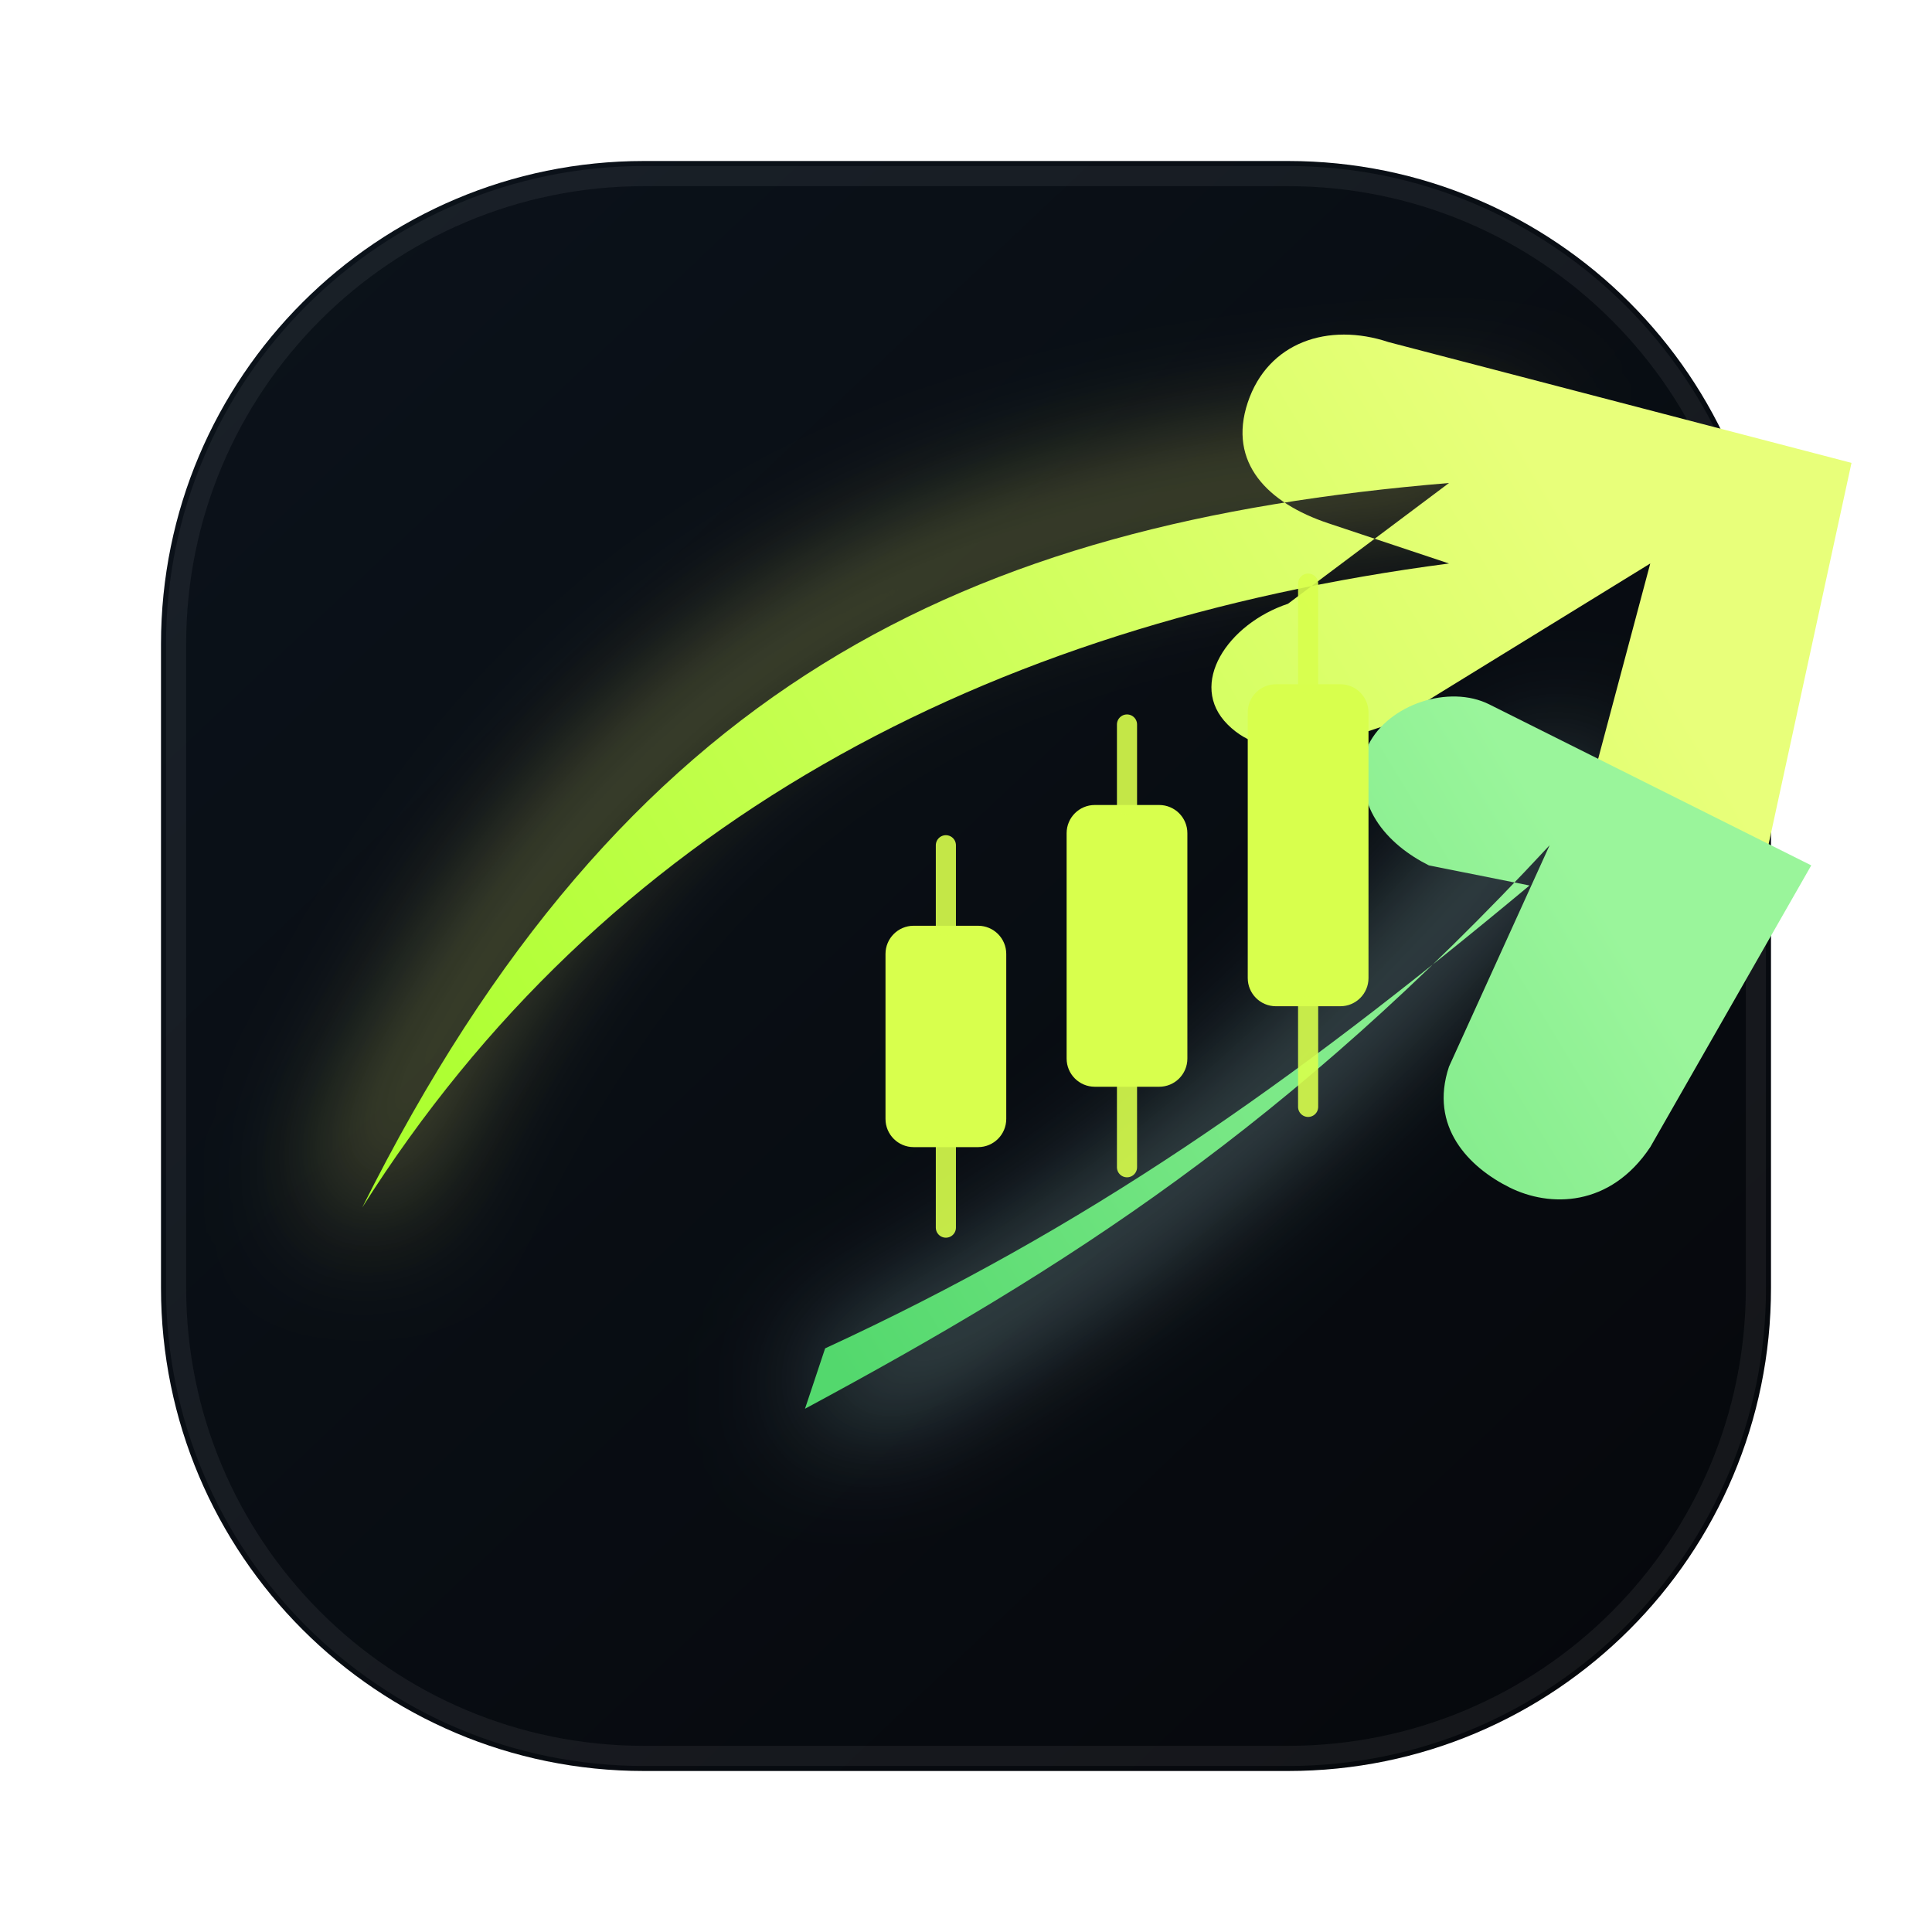
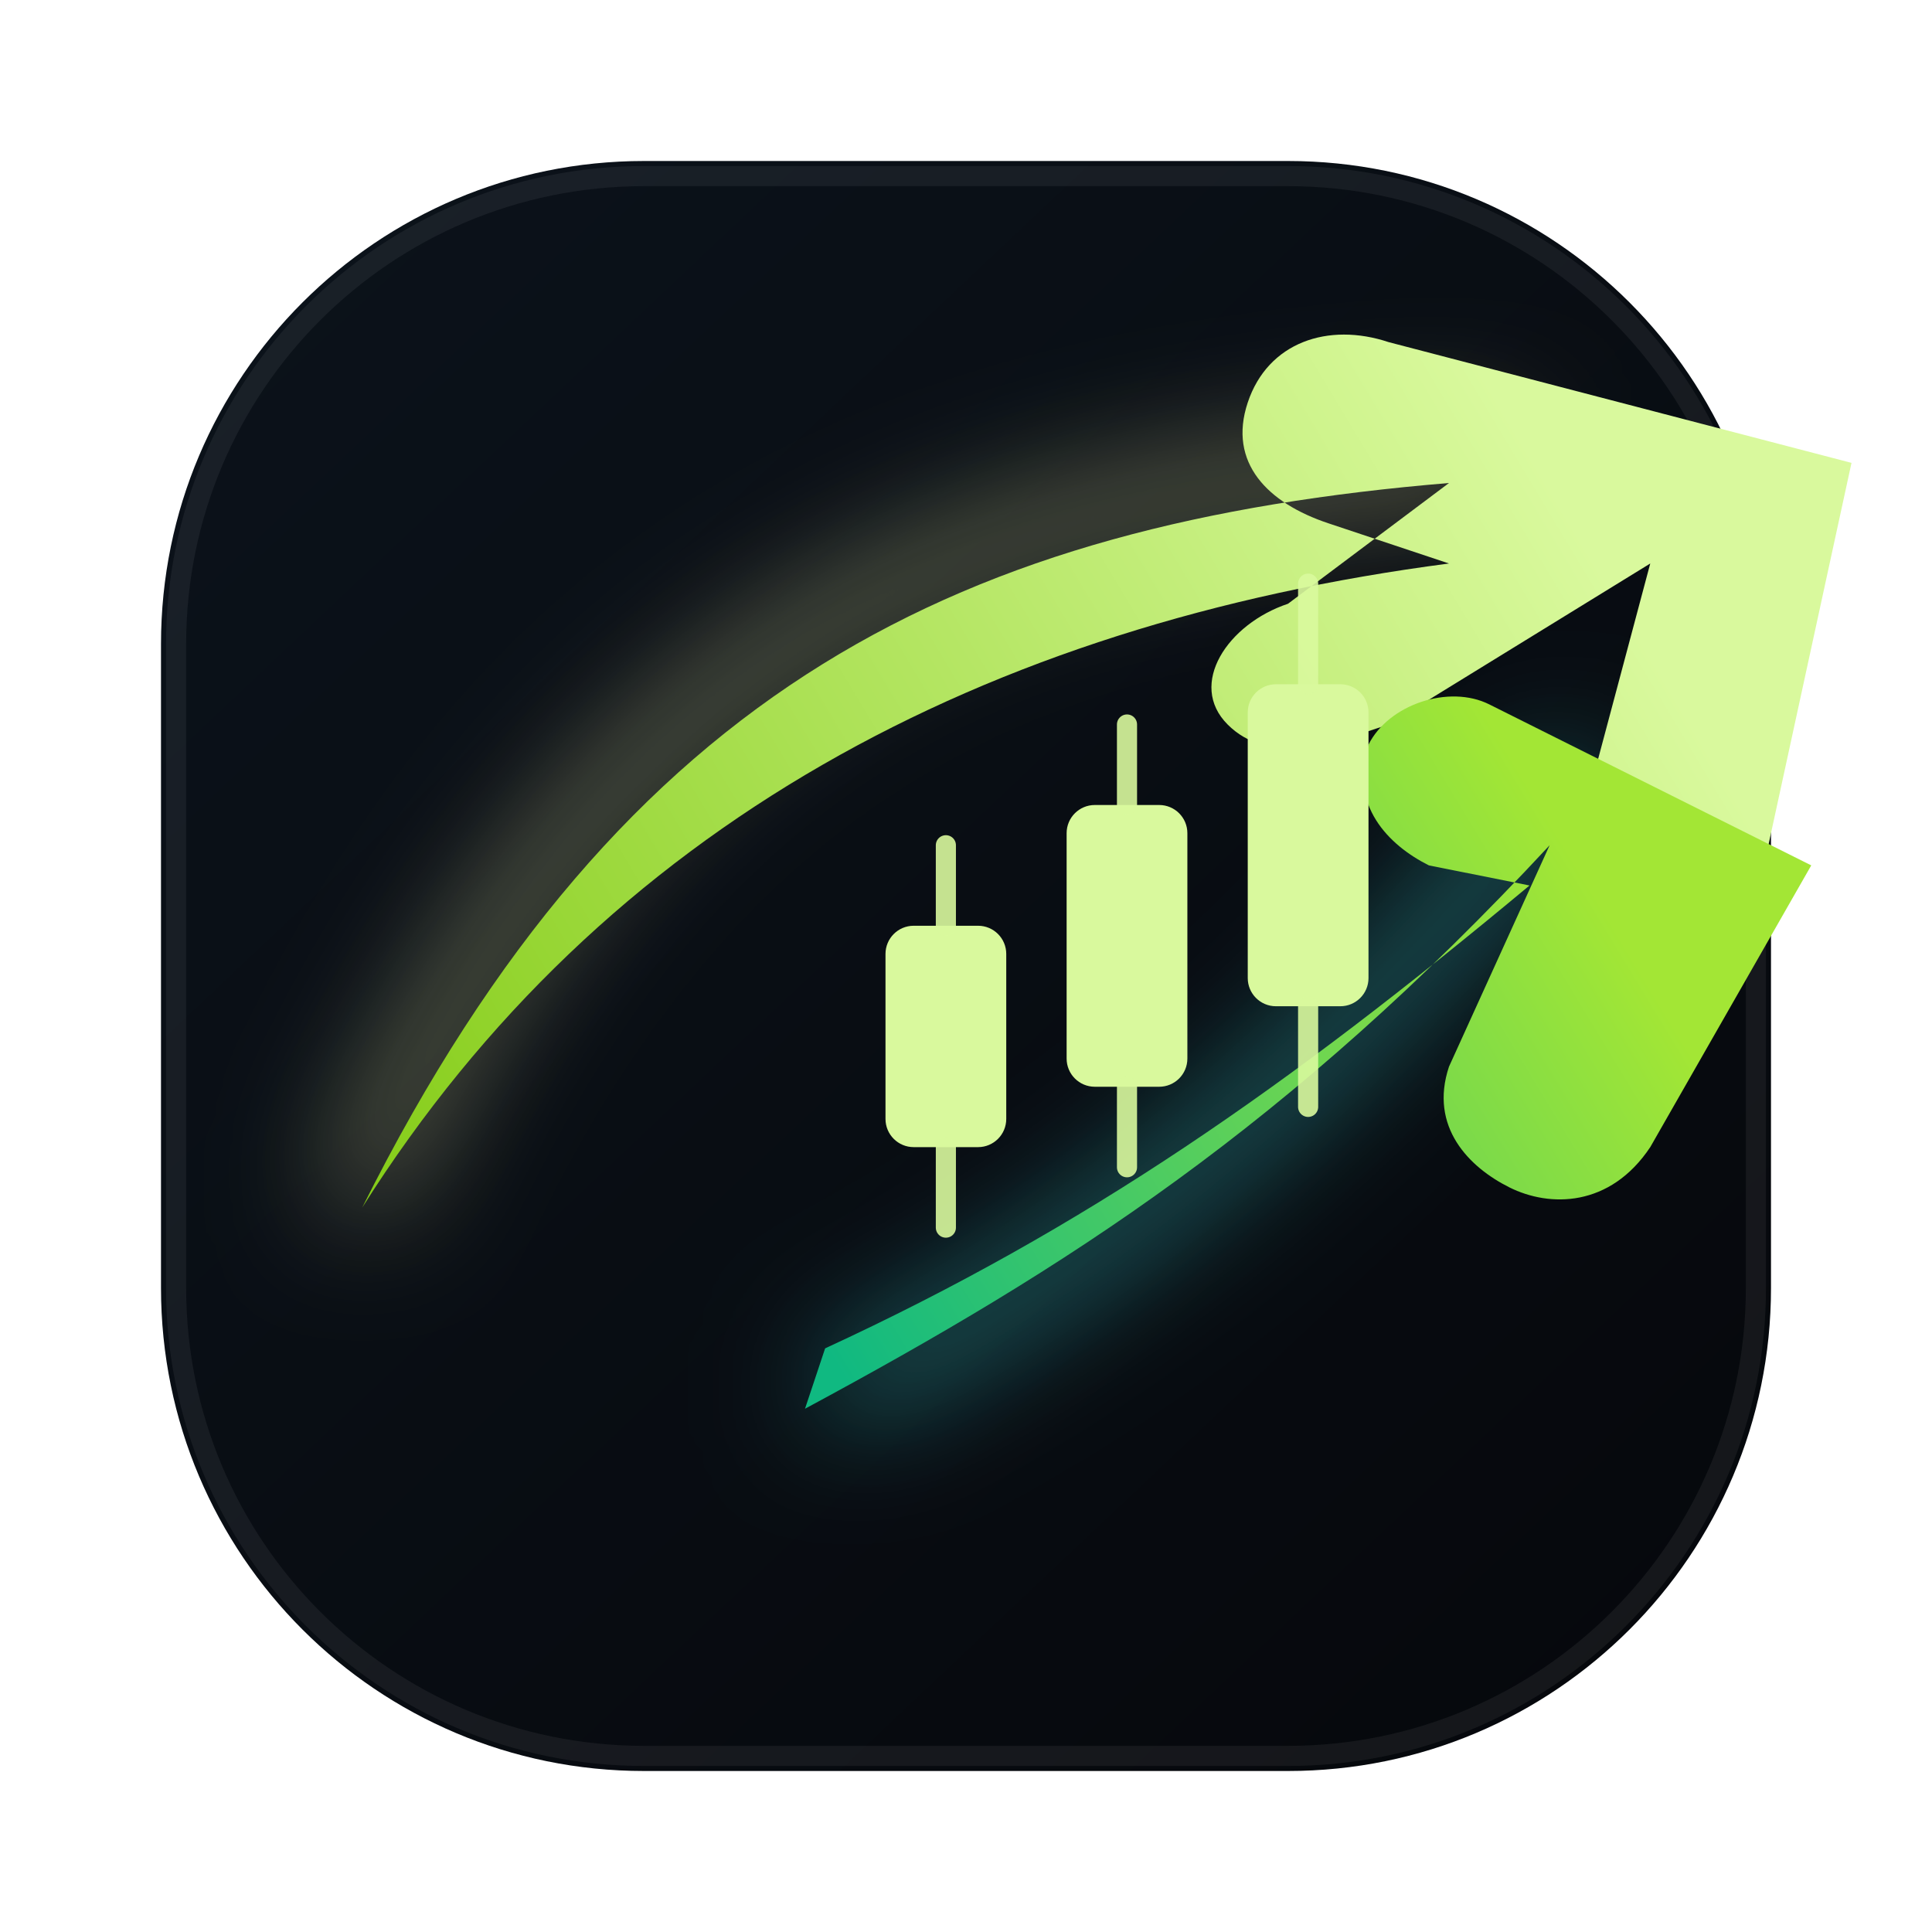
<svg xmlns="http://www.w3.org/2000/svg" width="96" height="96" viewBox="0 0 96 96" fill="none">
  <defs>
    <linearGradient id="bg" x1="14" y1="12" x2="82" y2="84" gradientUnits="userSpaceOnUse">
      <stop stop-color="#0B121A" />
      <stop offset="1" stop-color="#06080C" />
    </linearGradient>
    <linearGradient id="lime" x1="17" y1="60" x2="77" y2="24" gradientUnits="userSpaceOnUse">
-       <stop stop-color="#A7FF2A" />
-       <stop offset="1" stop-color="#E8FF7A" />
+       <stop stop-color="#84CC16" />
+       <stop offset="1" stop-color="#D9F99D" />
    </linearGradient>
    <linearGradient id="green" x1="41" y1="67" x2="79" y2="44" gradientUnits="userSpaceOnUse">
-       <stop stop-color="#53D86D" />
-       <stop offset="1" stop-color="#9AF59B" />
+       <stop stop-color="#10B981" />
+       <stop offset="1" stop-color="#A3E635" />
    </linearGradient>
    <filter id="glowLime" x="0" y="0" width="96" height="96" filterUnits="userSpaceOnUse" color-interpolation-filters="sRGB">
      <feGaussianBlur stdDeviation="3" result="blur" />
-       <feColorMatrix in="blur" type="matrix" values="1 0 0 0 0.66  0 1 0 0 1  0 0 1 0 0.2  0 0 0 1 0" />
+       <feColorMatrix in="blur" type="matrix" values="1 0 0 0 0.51  0 1 0 0 0.8  0 0 1 0 0.09  0 0 0 1 0" />
    </filter>
    <filter id="glowGreen" x="0" y="0" width="96" height="96" filterUnits="userSpaceOnUse" color-interpolation-filters="sRGB">
      <feGaussianBlur stdDeviation="3" result="blur" />
-       <feColorMatrix in="blur" type="matrix" values="1 0 0 0 0.32  0 1 0 0 0.85  0 0 1 0 0.42  0 0 0 1 0" />
+       <feColorMatrix in="blur" type="matrix" values="1 0 0 0 0.06  0 1 0 0 0.72  0 0 1 0 0.51  0 0 0 1 0" />
    </filter>
  </defs>
  <rect x="8" y="8" width="80" height="80" rx="24" fill="url(#bg)" />
  <rect x="8.75" y="8.75" width="78.5" height="78.5" rx="23.25" stroke="rgba(255,255,255,0.06)" />
  <g opacity="0.55" filter="url(#glowLime)">
-     <path d="M18 59C30 32 48 24 74 23" stroke="#CFFF4B" stroke-width="2.5" stroke-linecap="round" />
+     <path d="M18 59C30 32 48 24 74 23" stroke="#D9F99D" stroke-width="2.5" stroke-linecap="round" />
  </g>
  <g opacity="0.55" filter="url(#glowGreen)">
-     <path d="M42 69C56 62 66 53 78 39" stroke="#77EE92" stroke-width="2.5" stroke-linecap="round" />
+     <path d="M42 69C56 62 66 53 78 39" stroke="#34D399" stroke-width="2.5" stroke-linecap="round" />
  </g>
  <path d="M18 60C31 34 48 26 72 24L64 30C61 31 59 34 61 36C63 38 66 37 69 36L82 28L78 43C77 46 78 49 81 50C84 51 86 49 87 46L92 23L69 17C66 16 63 17 62 20C61 23 63 25 66 26L72 28C49 31 30 41 18 60Z" fill="url(#lime)" />
  <path d="M40 70C53 63 64 56 77 42L72 53C71 56 73 58 75 59C77 60 80 60 82 57L90 43L74 35C72 34 69 35 68 37C67 40 69 42 71 43L76 44C64 54 54 61 41 67L40 70Z" fill="url(#green)" />
-   <g fill="#D8FF4D">
+   <g fill="#D9F99D">
    <rect x="44" y="46" width="6" height="11" rx="1.4" />
    <rect x="53" y="40" width="6" height="14" rx="1.4" />
    <rect x="62" y="34" width="6" height="16" rx="1.4" />
  </g>
-   <g stroke="#D8FF4D" stroke-linecap="round" opacity="0.9">
+   <g stroke="#D9F99D" stroke-linecap="round" opacity="0.9">
    <path d="M47 42V46" />
    <path d="M47 57V61" />
    <path d="M56 36V40" />
    <path d="M56 54V58" />
    <path d="M65 29V34" />
    <path d="M65 50V55" />
  </g>
</svg>
